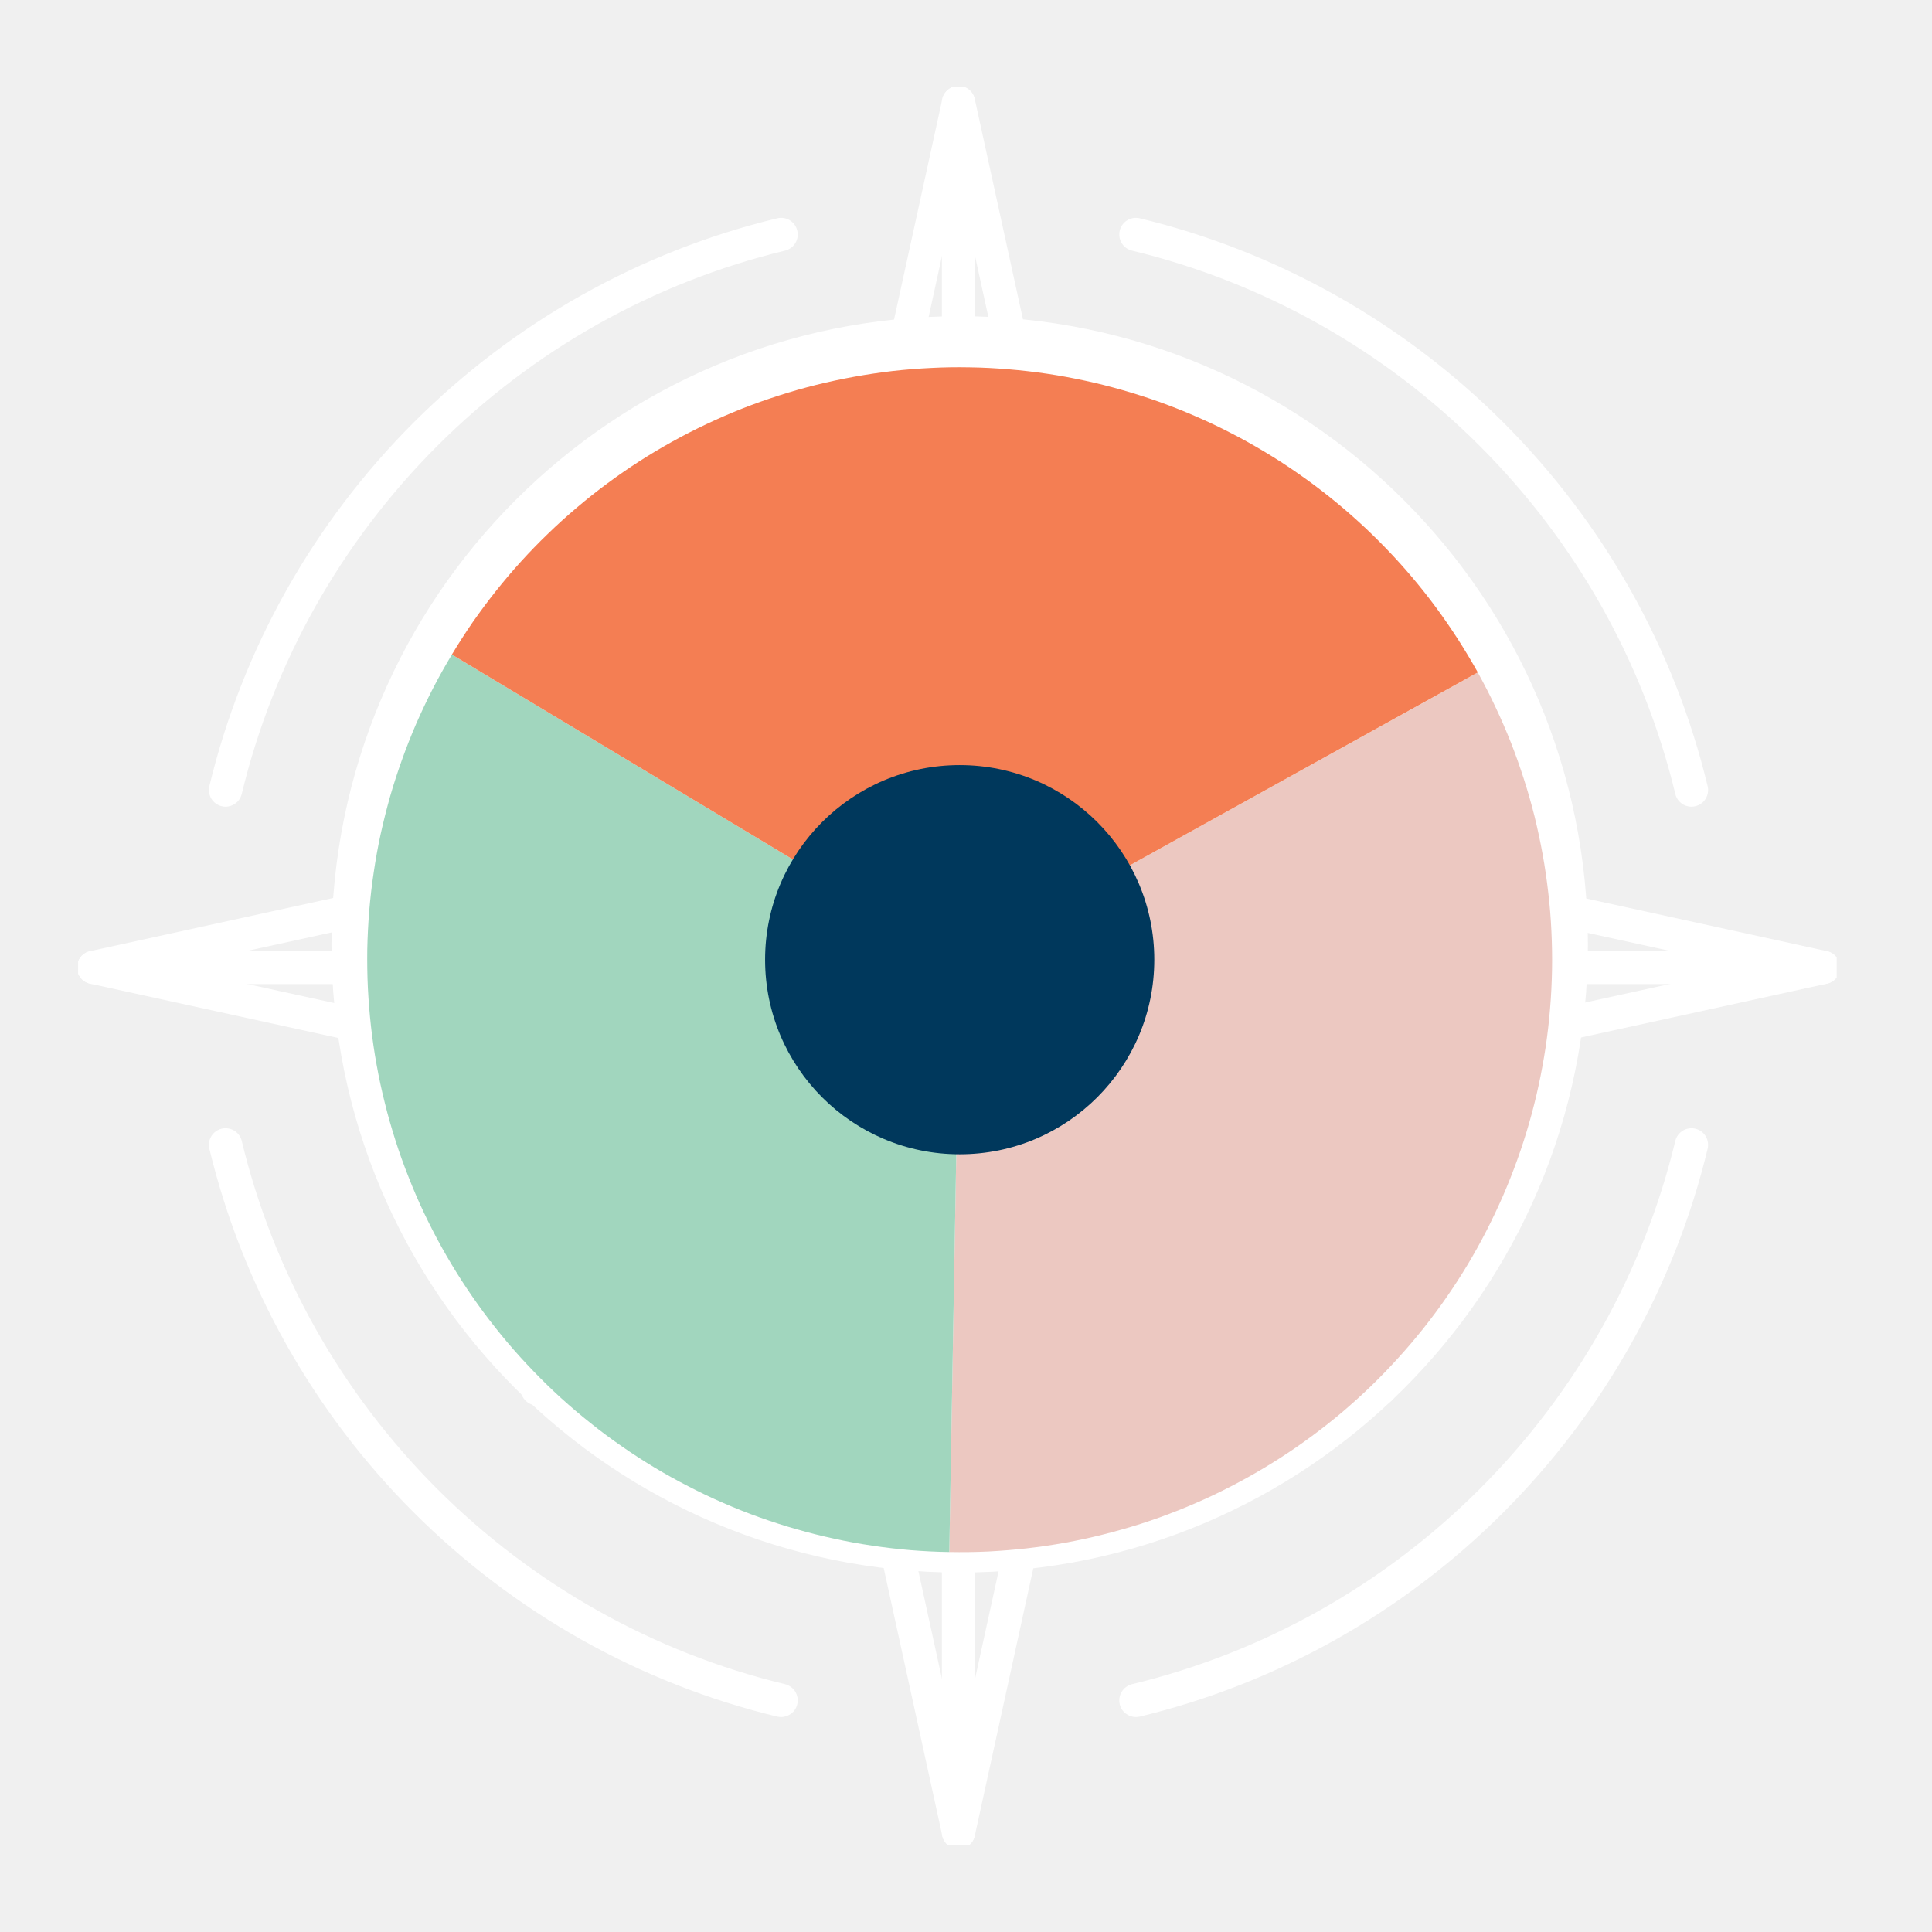
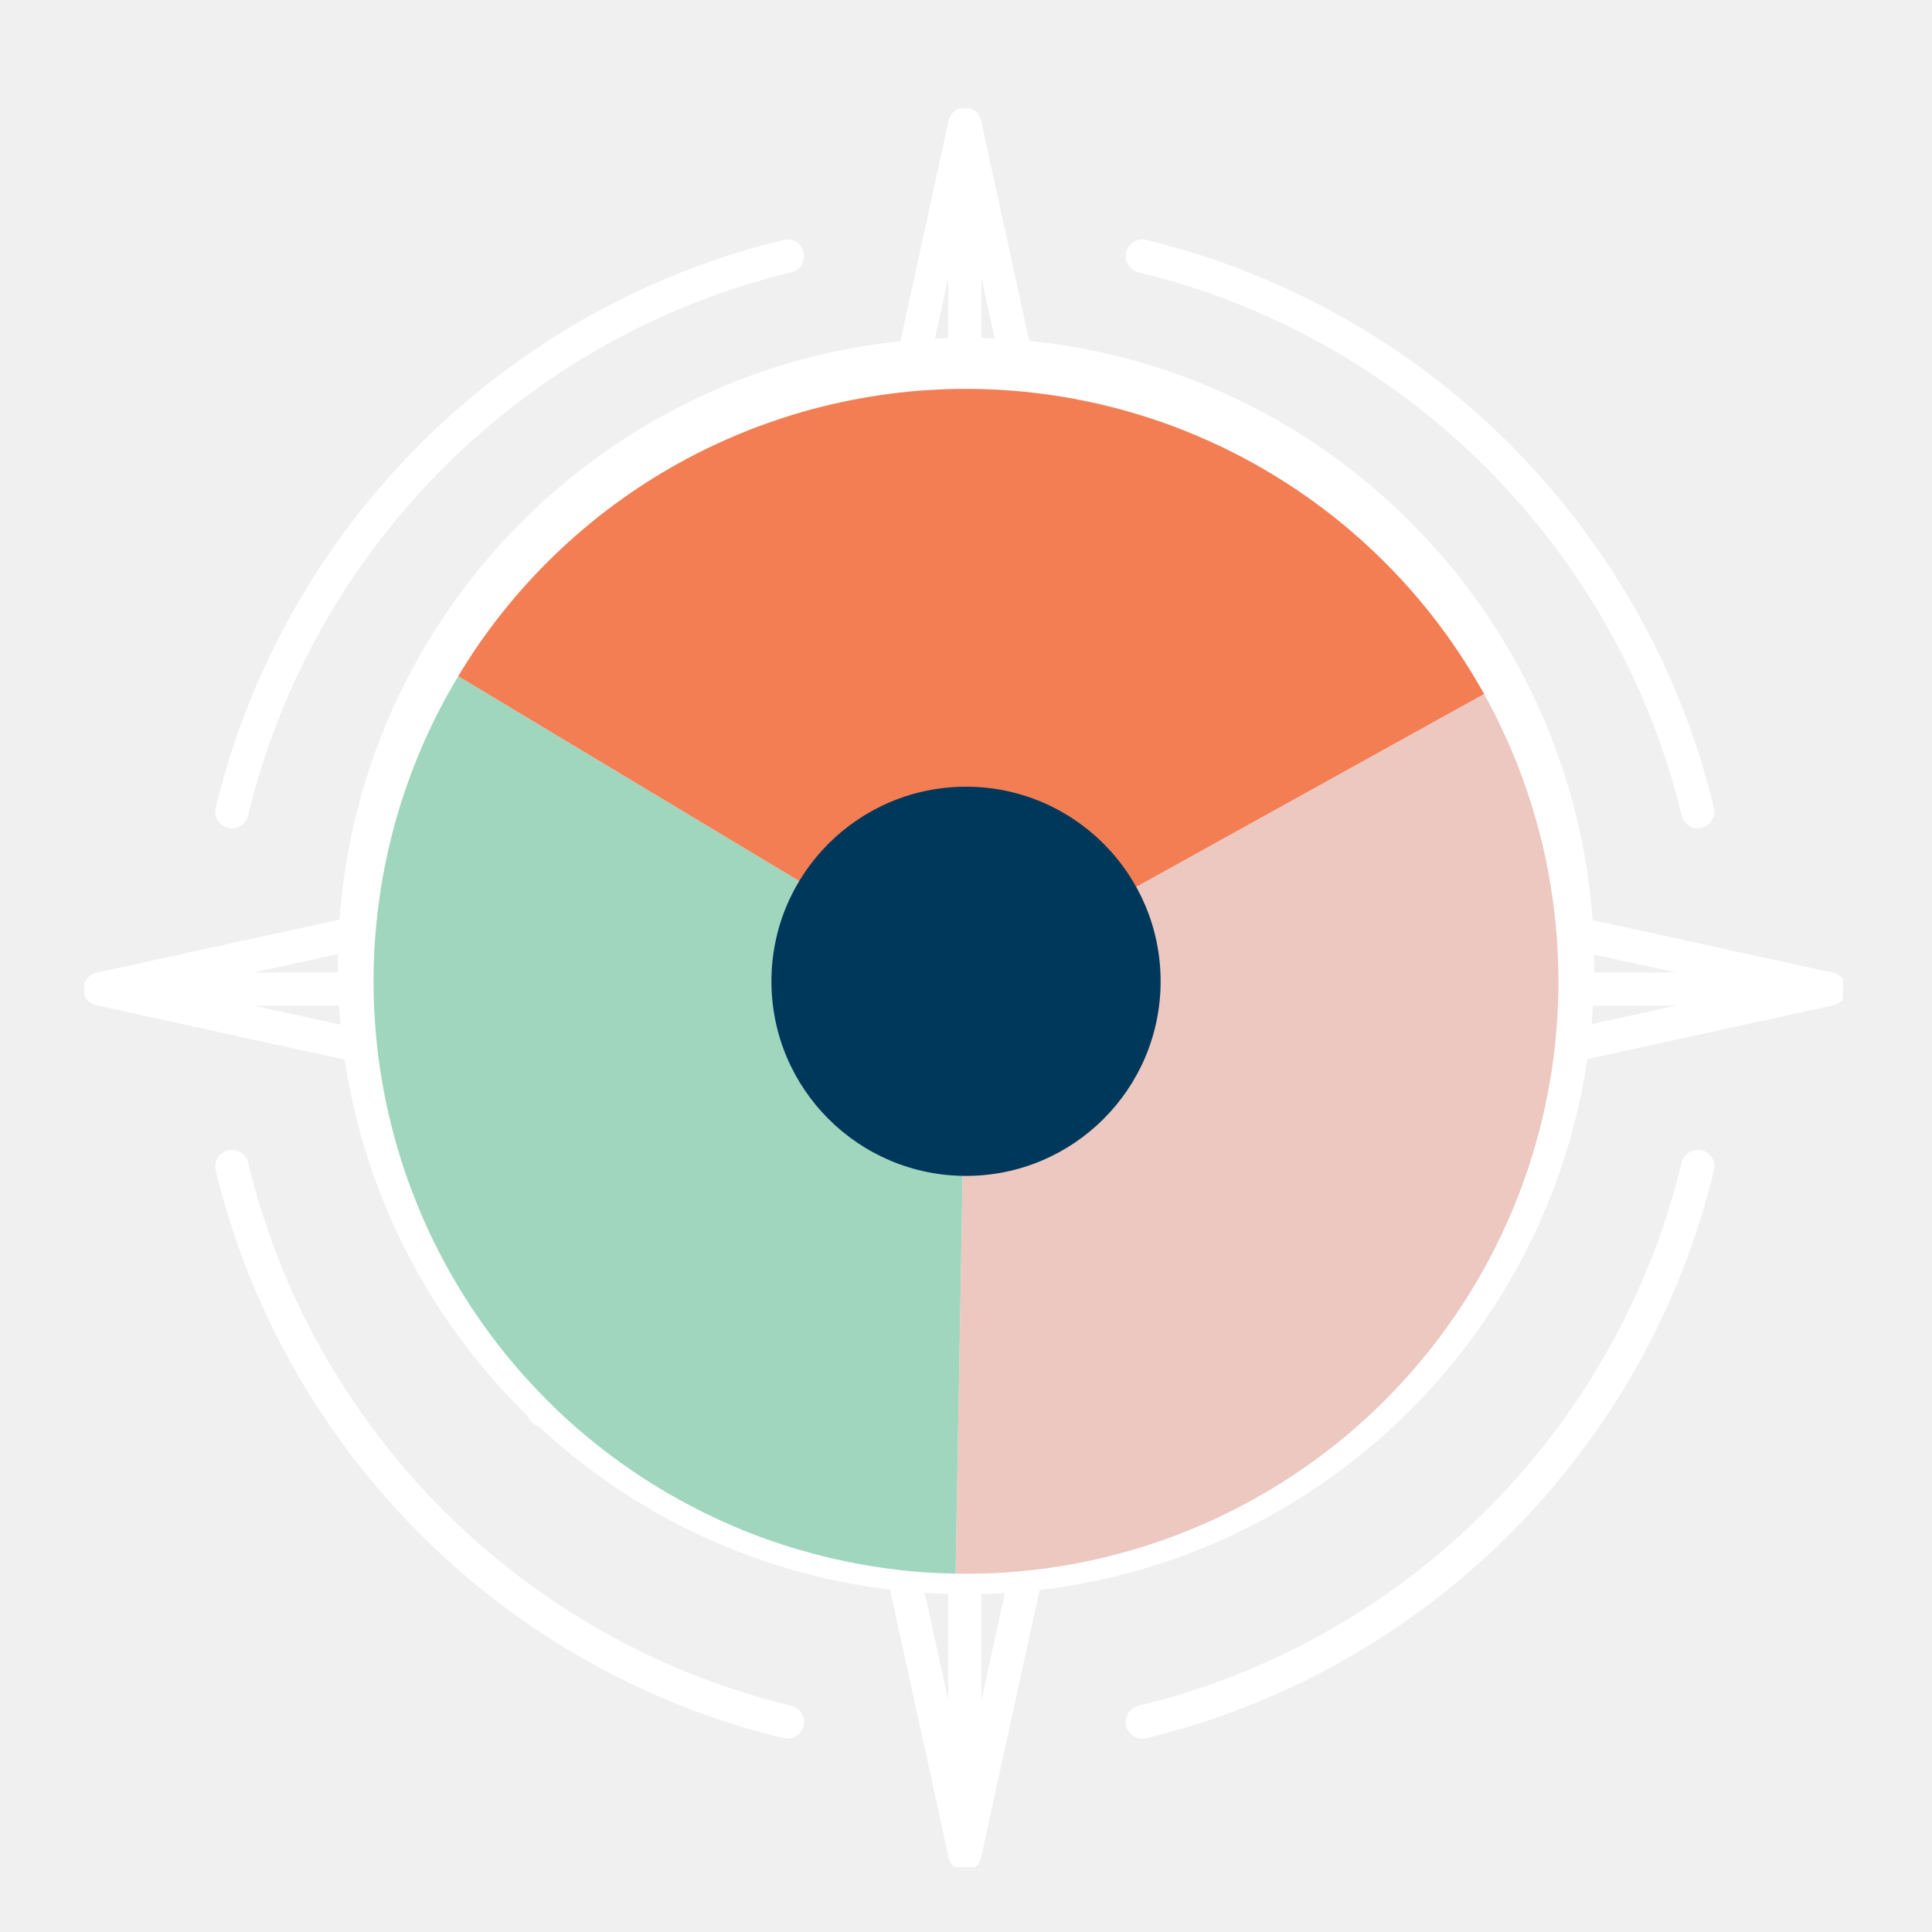
- <svg xmlns="http://www.w3.org/2000/svg" width="118" zoomAndPan="magnify" viewBox="0 0 88.5 88.5" height="118" preserveAspectRatio="xMidYMid meet" version="1.0">
+ <svg xmlns="http://www.w3.org/2000/svg" width="118" zoomAndPan="magnify" viewBox="-0.29 -0.99 88.5 88.5" height="118" preserveAspectRatio="xMidYMid meet" version="1.0">
  <defs>
    <clipPath id="926ff0f289">
      <path d="M 15.184 14.484 L 72.738 14.484 L 72.738 72.035 L 15.184 72.035 Z M 15.184 14.484 " clip-rule="nonzero" />
    </clipPath>
    <clipPath id="f8a902eedd">
      <path d="M 43.961 14.484 C 28.066 14.484 15.184 27.367 15.184 43.262 C 15.184 59.152 28.066 72.035 43.961 72.035 C 59.855 72.035 72.738 59.152 72.738 43.262 C 72.738 27.367 59.855 14.484 43.961 14.484 Z M 43.961 14.484 " clip-rule="nonzero" />
    </clipPath>
    <clipPath id="5a592a5f20">
      <path d="M 0.184 0.484 L 57.738 0.484 L 57.738 58.035 L 0.184 58.035 Z M 0.184 0.484 " clip-rule="nonzero" />
    </clipPath>
    <clipPath id="bf8de41099">
      <path d="M 28.961 0.484 C 13.066 0.484 0.184 13.367 0.184 29.262 C 0.184 45.152 13.066 58.035 28.961 58.035 C 44.855 58.035 57.738 45.152 57.738 29.262 C 57.738 13.367 44.855 0.484 28.961 0.484 Z M 28.961 0.484 " clip-rule="nonzero" />
    </clipPath>
    <clipPath id="d4a65b7a4b">
      <rect x="0" width="58" y="0" height="59" />
    </clipPath>
    <clipPath id="8c499cda21">
      <path d="M 36 3.988 L 52 3.988 L 52 38 L 36 38 Z M 36 3.988 " clip-rule="nonzero" />
    </clipPath>
    <clipPath id="3253fb7545">
      <path d="M 36 50 L 52 50 L 52 84.535 L 36 84.535 Z M 36 50 " clip-rule="nonzero" />
    </clipPath>
    <clipPath id="8ea4c797e7">
      <path d="M 43 3.988 L 45 3.988 L 45 84.535 L 43 84.535 Z M 43 3.988 " clip-rule="nonzero" />
    </clipPath>
    <clipPath id="4ce775ac7f">
      <path d="M 3.582 36 L 84.125 36 L 84.125 53 L 3.582 53 Z M 3.582 36 " clip-rule="nonzero" />
    </clipPath>
    <clipPath id="eb36c70cff">
      <path d="M 3.582 43 L 84.125 43 L 84.125 46 L 3.582 46 Z M 3.582 43 " clip-rule="nonzero" />
    </clipPath>
    <clipPath id="5a8c28f167">
      <path d="M 0 0 L 88.004 0 L 88.004 88.004 L 0 88.004 Z M 0 0 " clip-rule="nonzero" />
    </clipPath>
    <clipPath id="8d8dd3b6b4">
      <rect x="0" width="89" y="0" height="89" />
    </clipPath>
    <clipPath id="364841494c">
      <path d="M 35.047 35.047 L 52.875 35.047 L 52.875 52.875 L 35.047 52.875 Z M 35.047 35.047 " clip-rule="nonzero" />
    </clipPath>
    <clipPath id="b0acdc0607">
      <path d="M 43.961 35.047 C 39.039 35.047 35.047 39.039 35.047 43.961 C 35.047 48.883 39.039 52.875 43.961 52.875 C 48.883 52.875 52.875 48.883 52.875 43.961 C 52.875 39.039 48.883 35.047 43.961 35.047 Z M 43.961 35.047 " clip-rule="nonzero" />
    </clipPath>
    <clipPath id="ca75a2cceb">
      <path d="M 0.047 0.047 L 17.875 0.047 L 17.875 17.875 L 0.047 17.875 Z M 0.047 0.047 " clip-rule="nonzero" />
    </clipPath>
    <clipPath id="79b2756566">
      <path d="M 8.961 0.047 C 4.039 0.047 0.047 4.039 0.047 8.961 C 0.047 13.883 4.039 17.875 8.961 17.875 C 13.883 17.875 17.875 13.883 17.875 8.961 C 17.875 4.039 13.883 0.047 8.961 0.047 Z M 8.961 0.047 " clip-rule="nonzero" />
    </clipPath>
    <clipPath id="ec2e6b973c">
      <rect x="0" width="18" y="0" height="18" />
    </clipPath>
  </defs>
  <g clip-path="url(#926ff0f289)">
    <g clip-path="url(#f8a902eedd)">
      <g transform="matrix(1, 0, 0, 1, 15, 14)">
        <g clip-path="url(#d4a65b7a4b)">
          <g clip-path="url(#5a592a5f20)">
            <g clip-path="url(#bf8de41099)">
              <path fill="#ffffff" d="M 0.184 0.484 L 57.738 0.484 L 57.738 58.035 L 0.184 58.035 Z M 0.184 0.484 " fill-opacity="1" fill-rule="nonzero" />
            </g>
          </g>
        </g>
      </g>
    </g>
  </g>
  <g clip-path="url(#8c499cda21)">
    <path fill="#ffffff" d="M 51.016 37.969 C 50.668 37.969 50.352 37.723 50.273 37.367 L 43.906 8.266 L 37.543 37.367 C 37.453 37.777 37.047 38.043 36.633 37.949 C 36.223 37.859 35.961 37.453 36.051 37.043 L 43.164 4.539 C 43.238 4.188 43.551 3.938 43.906 3.938 C 44.266 3.938 44.574 4.188 44.652 4.539 L 51.762 37.043 C 51.852 37.453 51.59 37.859 51.18 37.949 C 51.125 37.961 51.07 37.969 51.016 37.969 Z M 51.016 37.969 " fill-opacity="1" fill-rule="nonzero" />
  </g>
  <g clip-path="url(#3253fb7545)">
    <path fill="#ffffff" d="M 43.906 84.691 C 43.551 84.691 43.238 84.445 43.164 84.094 L 36.051 51.59 C 35.961 51.18 36.223 50.773 36.633 50.684 C 37.043 50.59 37.449 50.852 37.543 51.266 L 43.906 80.367 L 50.273 51.266 C 50.363 50.855 50.773 50.594 51.18 50.684 C 51.59 50.773 51.852 51.18 51.762 51.59 L 44.652 84.094 C 44.574 84.445 44.266 84.691 43.906 84.691 Z M 43.906 84.691 " fill-opacity="1" fill-rule="nonzero" />
  </g>
  <g clip-path="url(#8ea4c797e7)">
    <path fill="#ffffff" d="M 43.906 84.691 C 43.488 84.691 43.145 84.352 43.145 83.93 L 43.145 4.699 C 43.145 4.281 43.488 3.938 43.906 3.938 C 44.328 3.938 44.668 4.281 44.668 4.699 L 44.668 83.93 C 44.668 84.352 44.328 84.691 43.906 84.691 Z M 43.906 84.691 " fill-opacity="1" fill-rule="nonzero" />
  </g>
  <g clip-path="url(#4ce775ac7f)">
    <path fill="#ffffff" d="M 51.016 52.188 C 50.816 52.188 50.625 52.109 50.48 51.965 L 43.906 45.395 L 37.336 51.965 C 37.152 52.148 36.887 52.227 36.633 52.172 L 4.129 45.059 C 3.777 44.984 3.531 44.676 3.531 44.316 C 3.531 43.957 3.777 43.648 4.129 43.57 L 36.633 36.461 C 36.887 36.406 37.152 36.484 37.336 36.668 L 43.906 43.238 L 50.48 36.668 C 50.66 36.484 50.926 36.406 51.18 36.461 L 83.684 43.57 C 84.035 43.648 84.285 43.957 84.285 44.316 C 84.285 44.676 84.035 44.984 83.684 45.059 L 51.18 52.172 C 51.125 52.184 51.07 52.188 51.016 52.188 Z M 44.984 44.316 L 51.262 50.594 L 79.957 44.316 L 51.262 38.039 Z M 7.855 44.316 L 36.551 50.594 L 42.828 44.316 L 36.551 38.039 Z M 7.855 44.316 " fill-opacity="1" fill-rule="nonzero" />
  </g>
  <g clip-path="url(#eb36c70cff)">
    <path fill="#ffffff" d="M 83.523 45.078 L 4.293 45.078 C 3.871 45.078 3.531 44.738 3.531 44.316 C 3.531 43.895 3.871 43.555 4.293 43.555 L 83.523 43.555 C 83.941 43.555 84.285 43.895 84.285 44.316 C 84.285 44.738 83.941 45.078 83.523 45.078 Z M 83.523 45.078 " fill-opacity="1" fill-rule="nonzero" />
  </g>
  <path fill="#ffffff" d="M 56.156 39.094 C 56.035 39.094 55.914 39.066 55.801 39.008 C 55.43 38.809 55.289 38.348 55.484 37.977 L 61.375 26.848 L 50.246 32.738 C 49.875 32.934 49.414 32.793 49.215 32.422 C 49.02 32.051 49.16 31.59 49.535 31.391 L 62.852 24.344 C 63.145 24.188 63.508 24.242 63.746 24.477 C 63.98 24.715 64.035 25.078 63.879 25.371 L 56.832 38.688 C 56.695 38.949 56.43 39.094 56.156 39.094 Z M 56.156 39.094 " fill-opacity="1" fill-rule="nonzero" />
  <path fill="#ffffff" d="M 31.656 39.094 C 31.383 39.094 31.121 38.949 30.984 38.688 L 23.934 25.371 C 23.777 25.078 23.832 24.715 24.07 24.477 C 24.305 24.242 24.668 24.188 24.965 24.344 L 38.281 31.391 C 38.652 31.59 38.793 32.051 38.598 32.422 C 38.402 32.793 37.938 32.934 37.566 32.738 L 26.438 26.848 L 32.332 37.977 C 32.527 38.348 32.383 38.809 32.012 39.008 C 31.898 39.066 31.777 39.094 31.656 39.094 Z M 31.656 39.094 " fill-opacity="1" fill-rule="nonzero" />
  <path fill="#ffffff" d="M 24.605 64.379 C 24.41 64.379 24.215 64.301 24.07 64.156 C 23.832 63.918 23.777 63.555 23.934 63.258 L 30.984 49.941 C 31.18 49.57 31.645 49.43 32.012 49.625 C 32.383 49.824 32.527 50.285 32.332 50.656 L 26.438 61.785 L 37.566 55.895 C 37.938 55.699 38.402 55.84 38.598 56.211 C 38.793 56.582 38.652 57.043 38.281 57.238 L 24.965 64.289 C 24.852 64.348 24.73 64.379 24.605 64.379 Z M 24.605 64.379 " fill-opacity="1" fill-rule="nonzero" />
  <path fill="#ffffff" d="M 63.207 64.379 C 63.086 64.379 62.961 64.348 62.852 64.289 L 49.535 57.238 C 49.16 57.043 49.02 56.582 49.215 56.211 C 49.414 55.84 49.875 55.699 50.246 55.895 L 61.375 61.785 L 55.484 50.656 C 55.289 50.285 55.43 49.824 55.801 49.625 C 56.172 49.43 56.633 49.57 56.832 49.941 L 63.879 63.258 C 64.035 63.555 63.98 63.918 63.746 64.156 C 63.598 64.301 63.402 64.379 63.207 64.379 Z M 63.207 64.379 " fill-opacity="1" fill-rule="nonzero" />
  <path fill="#ffffff" d="M 77.48 36.953 C 77.137 36.953 76.824 36.719 76.742 36.367 C 75.289 30.348 72.195 24.84 67.789 20.434 C 63.387 16.027 57.875 12.934 51.855 11.48 C 51.445 11.383 51.195 10.973 51.293 10.562 C 51.391 10.152 51.805 9.902 52.211 10 C 58.504 11.52 64.266 14.754 68.867 19.355 C 73.469 23.961 76.707 29.719 78.223 36.012 C 78.32 36.422 78.07 36.832 77.66 36.93 C 77.602 36.945 77.539 36.953 77.48 36.953 Z M 77.48 36.953 " fill-opacity="1" fill-rule="nonzero" />
  <path fill="#ffffff" d="M 10.332 36.953 C 10.273 36.953 10.215 36.945 10.152 36.93 C 9.746 36.832 9.492 36.422 9.59 36.012 C 11.109 29.719 14.344 23.961 18.949 19.355 C 23.551 14.754 29.309 11.52 35.602 10 C 36.016 9.902 36.422 10.152 36.52 10.562 C 36.621 10.973 36.367 11.383 35.961 11.48 C 29.938 12.934 24.43 16.027 20.023 20.434 C 15.621 24.84 12.523 30.348 11.074 36.367 C 10.988 36.719 10.676 36.953 10.332 36.953 Z M 10.332 36.953 " fill-opacity="1" fill-rule="nonzero" />
  <path fill="#ffffff" d="M 35.781 78.652 C 35.723 78.652 35.664 78.645 35.602 78.633 C 29.309 77.113 23.551 73.879 18.949 69.277 C 14.344 64.672 11.109 58.914 9.59 52.621 C 9.492 52.211 9.746 51.801 10.152 51.703 C 10.566 51.605 10.973 51.855 11.074 52.262 C 12.523 58.285 15.621 63.793 20.023 68.199 C 24.43 72.602 29.938 75.699 35.961 77.148 C 36.367 77.25 36.621 77.66 36.52 78.07 C 36.438 78.418 36.125 78.652 35.781 78.652 Z M 35.781 78.652 " fill-opacity="1" fill-rule="nonzero" />
  <path fill="#ffffff" d="M 52.031 78.652 C 51.688 78.652 51.375 78.418 51.293 78.07 C 51.195 77.66 51.445 77.25 51.855 77.148 C 57.875 75.699 63.387 72.602 67.789 68.199 C 72.195 63.793 75.289 58.285 76.742 52.262 C 76.84 51.855 77.254 51.605 77.66 51.703 C 78.07 51.801 78.32 52.211 78.223 52.621 C 76.707 58.914 73.469 64.672 68.867 69.277 C 64.266 73.879 58.504 77.113 52.211 78.633 C 52.152 78.645 52.094 78.652 52.031 78.652 Z M 52.031 78.652 " fill-opacity="1" fill-rule="nonzero" />
  <g clip-path="url(#5a8c28f167)">
    <g transform="matrix(1, 0, 0, 1, 0, 0.000000000000004895)">
      <g clip-path="url(#8d8dd3b6b4)">
        <path fill="#ecc8c1" d="M 67.695 30.805 C 67.98 31.324 68.254 31.848 68.504 32.387 C 68.758 32.922 68.992 33.465 69.211 34.016 C 69.426 34.566 69.625 35.125 69.805 35.688 C 69.988 36.254 70.148 36.82 70.293 37.395 C 70.434 37.973 70.559 38.551 70.664 39.133 C 70.77 39.715 70.855 40.301 70.922 40.891 C 70.992 41.477 71.039 42.066 71.066 42.66 C 71.094 43.25 71.105 43.844 71.094 44.434 C 71.082 45.027 71.055 45.617 71.004 46.207 C 70.957 46.801 70.887 47.387 70.801 47.973 C 70.711 48.559 70.605 49.141 70.48 49.719 C 70.355 50.297 70.211 50.871 70.047 51.441 C 69.883 52.012 69.703 52.574 69.5 53.133 C 69.301 53.688 69.082 54.238 68.848 54.781 C 68.609 55.324 68.355 55.859 68.086 56.387 C 67.816 56.914 67.527 57.43 67.223 57.938 C 66.918 58.445 66.594 58.945 66.258 59.43 C 65.922 59.918 65.566 60.391 65.199 60.855 C 64.828 61.32 64.445 61.77 64.047 62.207 C 63.648 62.648 63.238 63.07 62.812 63.484 C 62.387 63.895 61.945 64.293 61.496 64.676 C 61.043 65.059 60.578 65.426 60.102 65.777 C 59.625 66.129 59.141 66.465 58.641 66.785 C 58.141 67.105 57.633 67.41 57.117 67.695 C 56.598 67.984 56.07 68.254 55.535 68.508 C 55 68.758 54.457 68.996 53.906 69.211 C 53.355 69.43 52.797 69.629 52.234 69.809 C 51.668 69.988 51.102 70.148 50.523 70.293 C 49.949 70.438 49.371 70.562 48.789 70.668 C 48.207 70.773 47.621 70.859 47.031 70.926 C 46.441 70.992 45.852 71.039 45.262 71.07 C 44.672 71.098 44.078 71.105 43.484 71.094 L 43.961 43.961 Z M 67.695 30.805 " fill-opacity="1" fill-rule="nonzero" />
        <path fill="#a1d6be" d="M 43.484 71.094 C 42.895 71.086 42.301 71.055 41.711 71.008 C 41.121 70.957 40.535 70.891 39.949 70.801 C 39.363 70.715 38.781 70.609 38.203 70.48 C 37.621 70.355 37.047 70.211 36.48 70.047 C 35.91 69.887 35.348 69.703 34.789 69.504 C 34.23 69.305 33.68 69.086 33.137 68.848 C 32.594 68.613 32.059 68.359 31.535 68.086 C 31.008 67.816 30.488 67.527 29.98 67.223 C 29.477 66.918 28.977 66.598 28.492 66.258 C 28.004 65.922 27.527 65.57 27.066 65.199 C 26.602 64.832 26.152 64.449 25.711 64.051 C 25.273 63.652 24.848 63.238 24.438 62.812 C 24.027 62.387 23.629 61.949 23.246 61.496 C 22.863 61.043 22.496 60.578 22.145 60.105 C 21.793 59.629 21.457 59.141 21.137 58.645 C 20.816 58.145 20.512 57.637 20.223 57.117 C 19.938 56.602 19.668 56.074 19.414 55.539 C 19.16 55.004 18.926 54.457 18.711 53.906 C 18.492 53.355 18.293 52.801 18.113 52.234 C 17.934 51.672 17.77 51.102 17.629 50.527 C 17.484 49.953 17.359 49.375 17.254 48.789 C 17.148 48.207 17.062 47.621 16.996 47.035 C 16.93 46.445 16.883 45.855 16.852 45.262 C 16.824 44.672 16.816 44.078 16.824 43.488 C 16.836 42.895 16.867 42.305 16.914 41.715 C 16.965 41.125 17.031 40.535 17.121 39.949 C 17.207 39.363 17.312 38.781 17.438 38.203 C 17.566 37.625 17.711 37.051 17.871 36.48 C 18.035 35.91 18.219 35.348 18.418 34.793 C 18.617 34.234 18.836 33.684 19.07 33.141 C 19.309 32.598 19.562 32.062 19.832 31.535 C 20.105 31.008 20.395 30.492 20.699 29.984 L 43.961 43.961 Z M 43.484 71.094 " fill-opacity="1" fill-rule="nonzero" />
        <path fill="#f47e53" d="M 20.699 29.984 C 21.004 29.477 21.324 28.98 21.66 28.492 C 22 28.008 22.352 27.531 22.723 27.066 C 23.09 26.605 23.473 26.152 23.871 25.715 C 24.27 25.277 24.68 24.852 25.109 24.441 C 25.535 24.027 25.973 23.633 26.426 23.25 C 26.875 22.867 27.34 22.5 27.816 22.148 C 28.293 21.793 28.781 21.457 29.277 21.137 C 29.777 20.816 30.285 20.512 30.801 20.227 C 31.32 19.938 31.848 19.668 32.383 19.418 C 32.918 19.164 33.461 18.93 34.012 18.711 C 34.562 18.496 35.121 18.297 35.684 18.117 C 36.25 17.934 36.82 17.773 37.395 17.629 C 37.969 17.488 38.547 17.363 39.129 17.258 C 39.711 17.152 40.297 17.066 40.887 16.996 C 41.477 16.93 42.066 16.883 42.656 16.855 C 43.246 16.824 43.84 16.816 44.434 16.828 C 45.023 16.836 45.613 16.867 46.207 16.918 C 46.797 16.965 47.383 17.035 47.969 17.121 C 48.555 17.207 49.137 17.316 49.715 17.441 C 50.297 17.566 50.867 17.711 51.438 17.875 C 52.008 18.039 52.57 18.219 53.129 18.418 C 53.688 18.621 54.234 18.836 54.777 19.074 C 55.324 19.309 55.855 19.562 56.383 19.836 C 56.91 20.105 57.426 20.395 57.934 20.699 C 58.441 21.004 58.941 21.324 59.426 21.664 C 59.914 22 60.387 22.352 60.852 22.723 C 61.316 23.09 61.766 23.473 62.203 23.871 C 62.645 24.27 63.066 24.684 63.48 25.109 C 63.891 25.535 64.289 25.973 64.672 26.426 C 65.055 26.879 65.422 27.34 65.773 27.816 C 66.125 28.293 66.461 28.781 66.781 29.277 C 67.102 29.777 67.406 30.285 67.695 30.801 L 43.961 43.961 Z M 20.699 29.984 " fill-opacity="1" fill-rule="nonzero" />
      </g>
    </g>
  </g>
  <g clip-path="url(#364841494c)">
    <g clip-path="url(#b0acdc0607)">
      <g transform="matrix(1, 0, 0, 1, 35, 35)">
        <g clip-path="url(#ec2e6b973c)">
          <g clip-path="url(#ca75a2cceb)">
            <g clip-path="url(#79b2756566)">
              <path fill="#00385c" d="M 0.047 0.047 L 17.875 0.047 L 17.875 17.875 L 0.047 17.875 Z M 0.047 0.047 " fill-opacity="1" fill-rule="nonzero" />
            </g>
          </g>
        </g>
      </g>
    </g>
  </g>
</svg>
